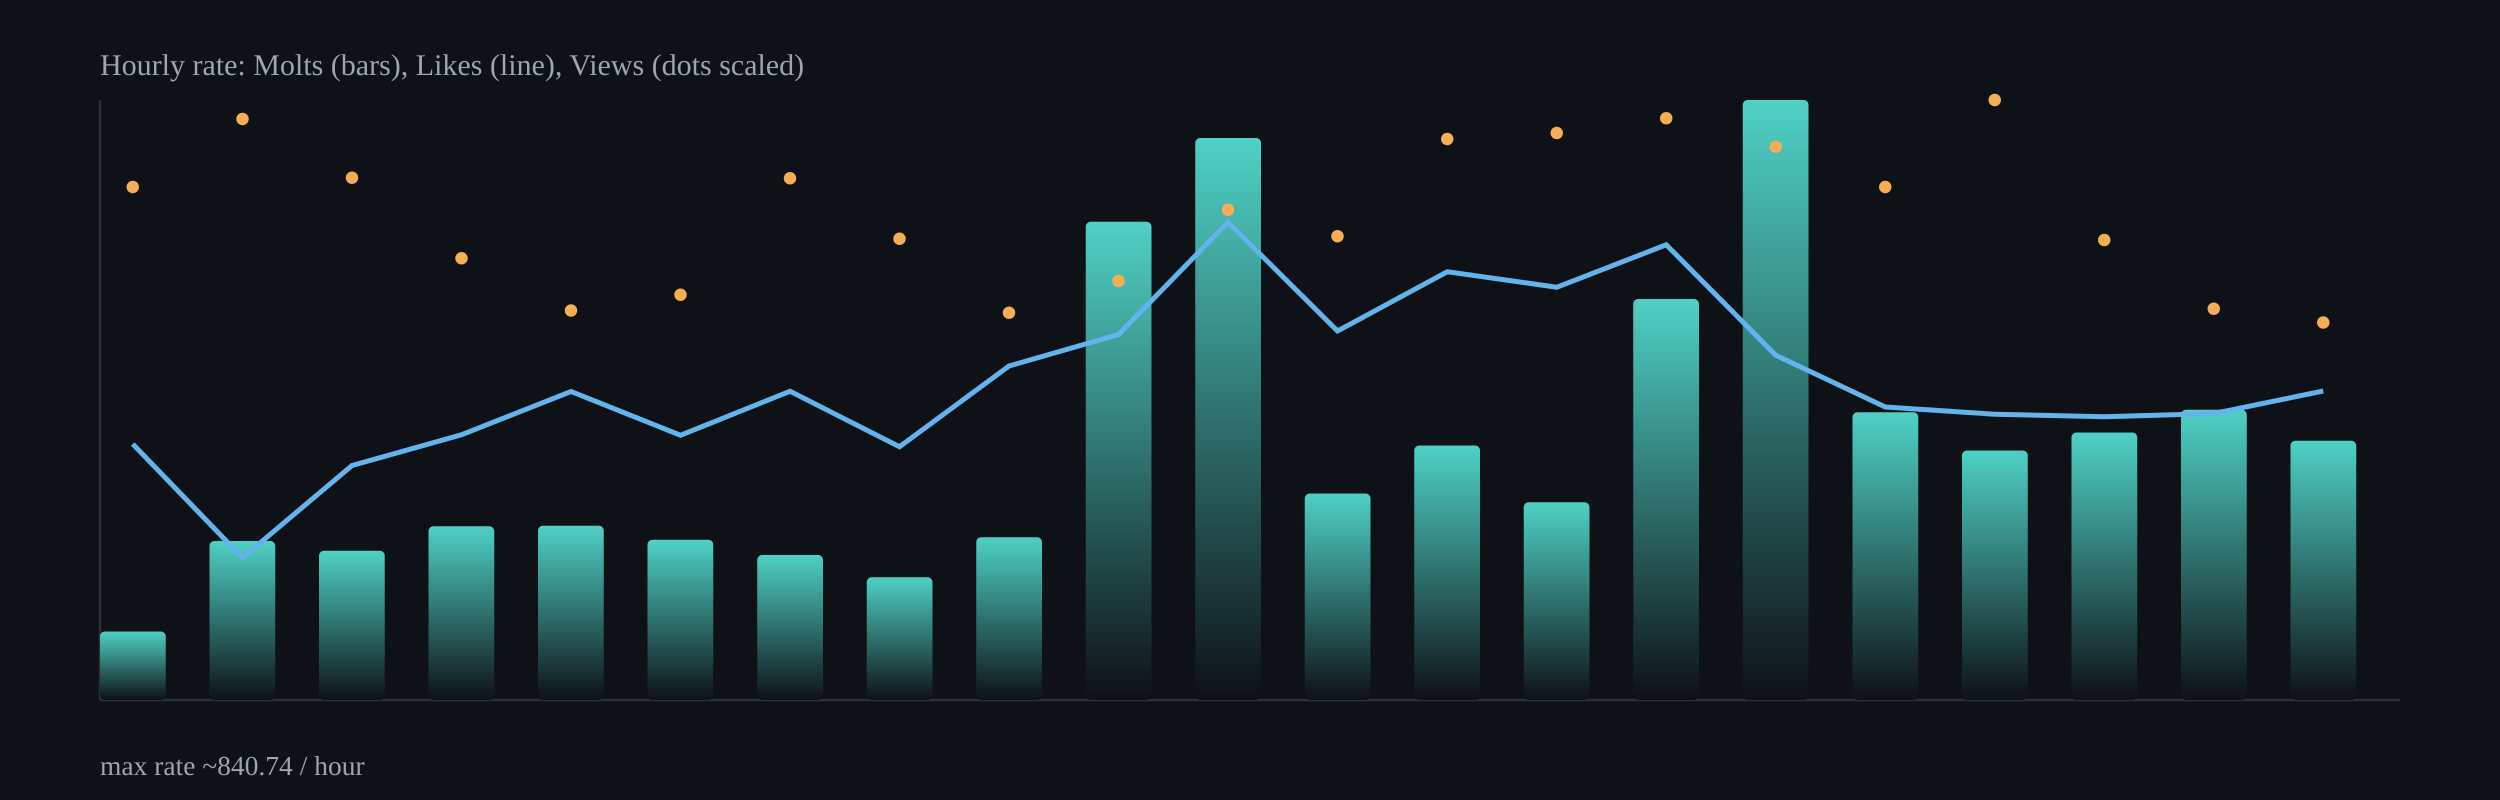
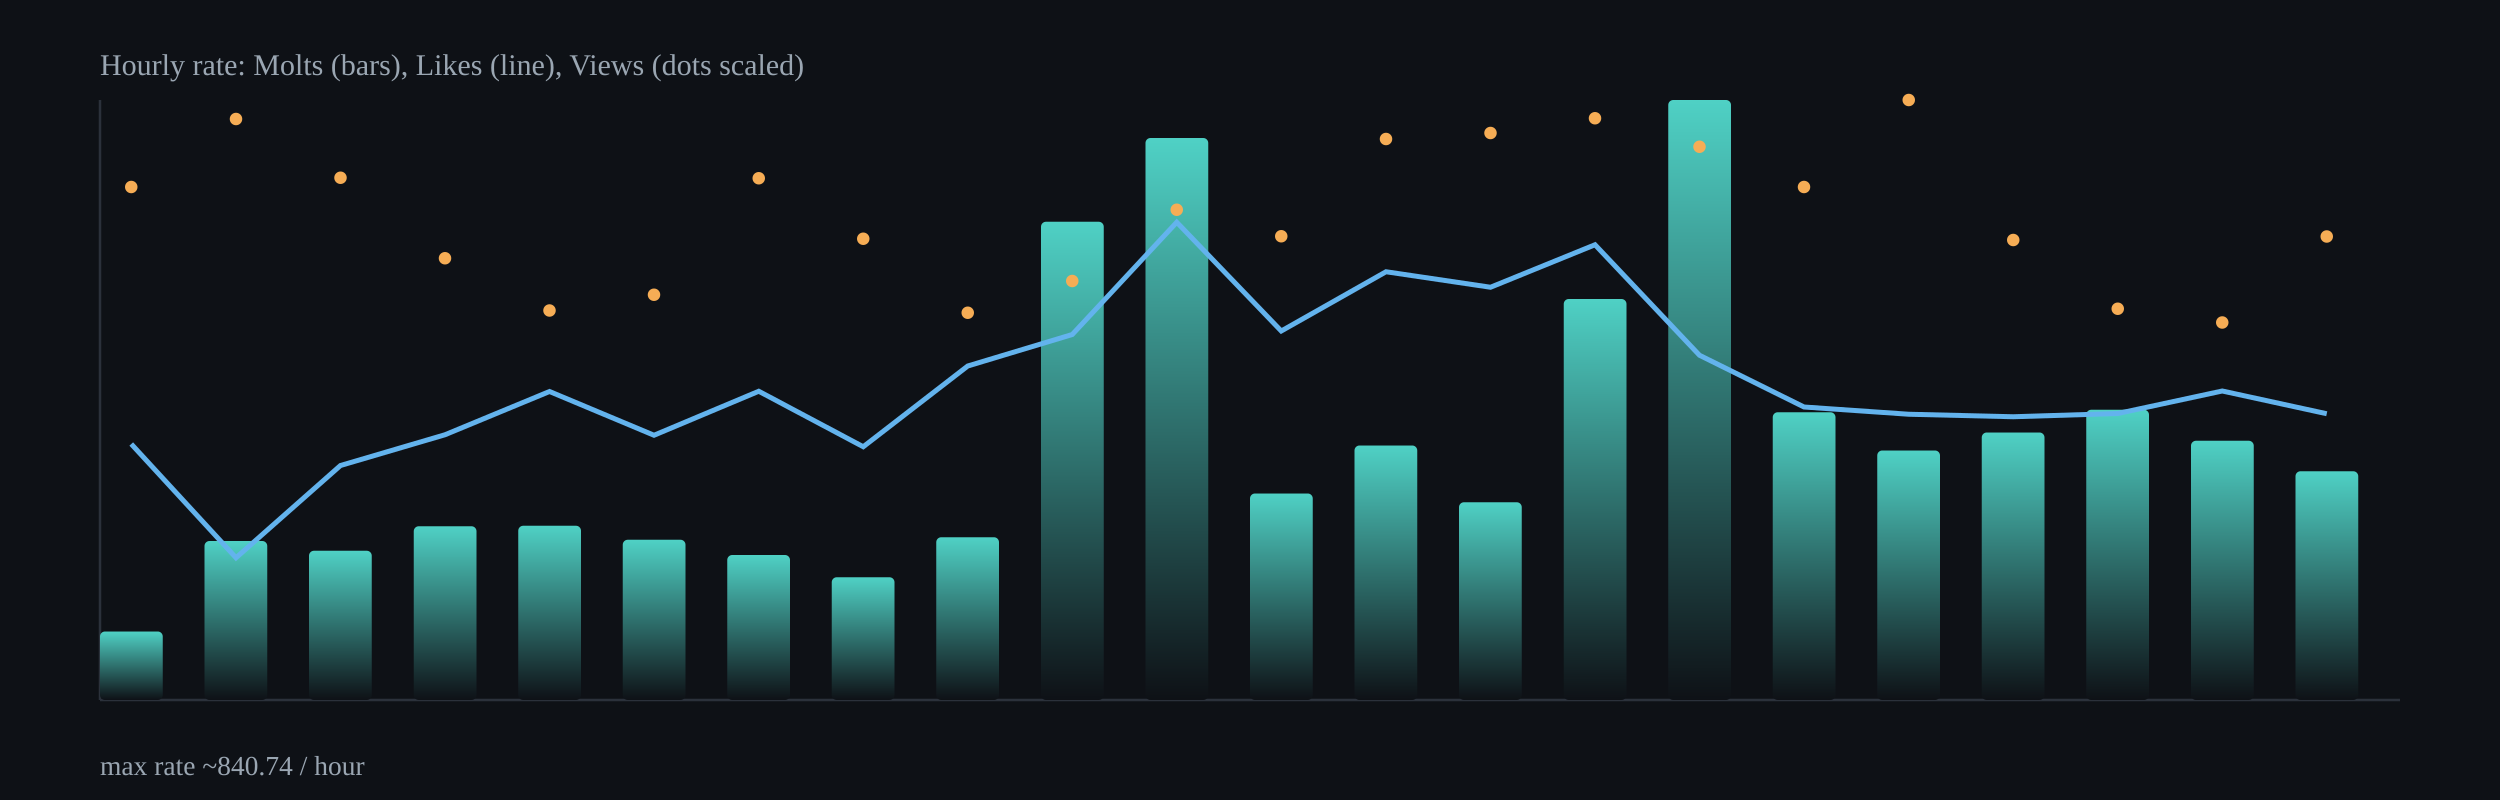
<svg xmlns="http://www.w3.org/2000/svg" width="1000" height="320" viewBox="0 0 1000 320">
  <defs>
    <linearGradient id="barGrad" x1="0" x2="0" y1="0" y2="1">
      <stop offset="0%" stop-color="#4fd1c5" />
      <stop offset="100%" stop-color="#0e1116" />
    </linearGradient>
  </defs>
  <rect x="0" y="0" width="1000" height="320" fill="#0e1116" />
  <g stroke="#2b313b" stroke-width="1">
    <line x1="40" y1="280" x2="960" y2="280" />
    <line x1="40" y1="40" x2="40" y2="280" />
  </g>
-   <rect x="40.0" y="252.6" width="26.3" height="27.4" rx="2" fill="url(#barGrad)" />
-   <rect x="83.8" y="216.4" width="26.3" height="63.6" rx="2" fill="url(#barGrad)" />
-   <rect x="127.6" y="220.3" width="26.3" height="59.7" rx="2" fill="url(#barGrad)" />
-   <rect x="171.4" y="210.5" width="26.3" height="69.5" rx="2" fill="url(#barGrad)" />
-   <rect x="215.2" y="210.3" width="26.3" height="69.7" rx="2" fill="url(#barGrad)" />
-   <rect x="259.0" y="215.9" width="26.3" height="64.1" rx="2" fill="url(#barGrad)" />
-   <rect x="302.9" y="222.0" width="26.3" height="58.0" rx="2" fill="url(#barGrad)" />
-   <rect x="346.7" y="230.9" width="26.3" height="49.1" rx="2" fill="url(#barGrad)" />
-   <rect x="390.5" y="214.9" width="26.3" height="65.1" rx="2" fill="url(#barGrad)" />
-   <rect x="434.3" y="88.7" width="26.3" height="191.3" rx="2" fill="url(#barGrad)" />
-   <rect x="478.1" y="55.2" width="26.3" height="224.8" rx="2" fill="url(#barGrad)" />
-   <rect x="521.9" y="197.4" width="26.3" height="82.6" rx="2" fill="url(#barGrad)" />
-   <rect x="565.7" y="178.2" width="26.3" height="101.8" rx="2" fill="url(#barGrad)" />
-   <rect x="609.5" y="200.9" width="26.3" height="79.1" rx="2" fill="url(#barGrad)" />
-   <rect x="653.3" y="119.6" width="26.3" height="160.4" rx="2" fill="url(#barGrad)" />
-   <rect x="697.1" y="40.0" width="26.3" height="240.0" rx="2" fill="url(#barGrad)" />
-   <rect x="741.0" y="164.9" width="26.3" height="115.1" rx="2" fill="url(#barGrad)" />
-   <rect x="784.8" y="180.2" width="26.3" height="99.8" rx="2" fill="url(#barGrad)" />
-   <rect x="828.6" y="173.0" width="26.3" height="107.0" rx="2" fill="url(#barGrad)" />
-   <rect x="872.4" y="163.9" width="26.3" height="116.1" rx="2" fill="url(#barGrad)" />
-   <rect x="916.2" y="176.3" width="26.3" height="103.7" rx="2" fill="url(#barGrad)" />
-   <polyline fill="none" stroke="#63b3ed" stroke-width="2" points="53.1,177.6 97.0,223.1 140.8,186.2 184.6,173.9 228.4,156.6 272.2,174.1 316.0,156.5 359.8,178.7 403.6,146.4 447.4,133.8 491.2,88.9 535.0,132.4 578.9,108.7 622.7,114.9 666.5,97.9 710.3,142.1 754.1,162.8 797.9,165.7 841.7,166.7 885.5,165.4 929.3,156.4" />
-   <circle cx="53.1" cy="74.8" r="2.5" fill="#f6ad55" />
-   <circle cx="97.0" cy="47.6" r="2.5" fill="#f6ad55" />
-   <circle cx="140.8" cy="71.1" r="2.5" fill="#f6ad55" />
-   <circle cx="184.6" cy="103.3" r="2.5" fill="#f6ad55" />
-   <circle cx="228.4" cy="124.2" r="2.5" fill="#f6ad55" />
-   <circle cx="272.2" cy="117.9" r="2.5" fill="#f6ad55" />
-   <circle cx="316.0" cy="71.3" r="2.5" fill="#f6ad55" />
-   <circle cx="359.8" cy="95.5" r="2.5" fill="#f6ad55" />
-   <circle cx="403.6" cy="125.1" r="2.5" fill="#f6ad55" />
-   <circle cx="447.4" cy="112.4" r="2.5" fill="#f6ad55" />
-   <circle cx="491.2" cy="83.9" r="2.5" fill="#f6ad55" />
-   <circle cx="535.0" cy="94.5" r="2.5" fill="#f6ad55" />
-   <circle cx="578.9" cy="55.6" r="2.5" fill="#f6ad55" />
-   <circle cx="622.7" cy="53.2" r="2.5" fill="#f6ad55" />
-   <circle cx="666.5" cy="47.3" r="2.5" fill="#f6ad55" />
-   <circle cx="710.3" cy="58.7" r="2.5" fill="#f6ad55" />
-   <circle cx="754.1" cy="74.8" r="2.5" fill="#f6ad55" />
-   <circle cx="797.9" cy="40.0" r="2.5" fill="#f6ad55" />
-   <circle cx="841.7" cy="96.0" r="2.5" fill="#f6ad55" />
-   <circle cx="885.5" cy="123.5" r="2.5" fill="#f6ad55" />
-   <circle cx="929.3" cy="129.0" r="2.5" fill="#f6ad55" />
+   <rect x="40.0" y="252.6" width="25.1" height="27.4" rx="2" fill="url(#barGrad)" />
+   <rect x="81.8" y="216.4" width="25.1" height="63.6" rx="2" fill="url(#barGrad)" />
+   <rect x="123.6" y="220.3" width="25.1" height="59.7" rx="2" fill="url(#barGrad)" />
+   <rect x="165.5" y="210.5" width="25.1" height="69.5" rx="2" fill="url(#barGrad)" />
+   <rect x="207.3" y="210.3" width="25.1" height="69.7" rx="2" fill="url(#barGrad)" />
+   <rect x="249.1" y="215.9" width="25.1" height="64.1" rx="2" fill="url(#barGrad)" />
+   <rect x="290.9" y="222.0" width="25.1" height="58.0" rx="2" fill="url(#barGrad)" />
+   <rect x="332.7" y="230.9" width="25.1" height="49.1" rx="2" fill="url(#barGrad)" />
+   <rect x="374.5" y="214.9" width="25.1" height="65.1" rx="2" fill="url(#barGrad)" />
+   <rect x="416.4" y="88.7" width="25.1" height="191.3" rx="2" fill="url(#barGrad)" />
+   <rect x="458.2" y="55.2" width="25.1" height="224.8" rx="2" fill="url(#barGrad)" />
+   <rect x="500.0" y="197.4" width="25.1" height="82.6" rx="2" fill="url(#barGrad)" />
+   <rect x="541.8" y="178.2" width="25.1" height="101.8" rx="2" fill="url(#barGrad)" />
+   <rect x="583.6" y="200.9" width="25.1" height="79.1" rx="2" fill="url(#barGrad)" />
+   <rect x="625.5" y="119.6" width="25.1" height="160.4" rx="2" fill="url(#barGrad)" />
+   <rect x="667.3" y="40.0" width="25.1" height="240.0" rx="2" fill="url(#barGrad)" />
+   <rect x="709.1" y="164.9" width="25.1" height="115.1" rx="2" fill="url(#barGrad)" />
+   <rect x="750.9" y="180.2" width="25.1" height="99.8" rx="2" fill="url(#barGrad)" />
+   <rect x="792.7" y="173.0" width="25.1" height="107.0" rx="2" fill="url(#barGrad)" />
+   <rect x="834.5" y="163.9" width="25.1" height="116.1" rx="2" fill="url(#barGrad)" />
+   <rect x="876.4" y="176.3" width="25.1" height="103.7" rx="2" fill="url(#barGrad)" />
+   <rect x="918.2" y="188.5" width="25.1" height="91.5" rx="2" fill="url(#barGrad)" />
+   <polyline fill="none" stroke="#63b3ed" stroke-width="2" points="52.5,177.6 94.4,223.1 136.2,186.2 178.0,173.9 219.8,156.6 261.6,174.1 303.5,156.5 345.3,178.7 387.1,146.4 428.9,133.8 470.7,88.9 512.5,132.4 554.4,108.7 596.2,114.9 638.0,97.9 679.8,142.1 721.6,162.8 763.5,165.7 805.3,166.7 847.1,165.4 888.9,156.4 930.7,165.5" />
+   <circle cx="52.5" cy="74.8" r="2.5" fill="#f6ad55" />
+   <circle cx="94.4" cy="47.6" r="2.5" fill="#f6ad55" />
+   <circle cx="136.2" cy="71.1" r="2.5" fill="#f6ad55" />
+   <circle cx="178.0" cy="103.3" r="2.5" fill="#f6ad55" />
+   <circle cx="219.8" cy="124.2" r="2.5" fill="#f6ad55" />
+   <circle cx="261.6" cy="117.9" r="2.5" fill="#f6ad55" />
+   <circle cx="303.5" cy="71.3" r="2.5" fill="#f6ad55" />
+   <circle cx="345.3" cy="95.5" r="2.5" fill="#f6ad55" />
+   <circle cx="387.1" cy="125.1" r="2.5" fill="#f6ad55" />
+   <circle cx="428.9" cy="112.4" r="2.5" fill="#f6ad55" />
+   <circle cx="470.7" cy="83.9" r="2.5" fill="#f6ad55" />
+   <circle cx="512.5" cy="94.5" r="2.5" fill="#f6ad55" />
+   <circle cx="554.4" cy="55.6" r="2.5" fill="#f6ad55" />
+   <circle cx="596.2" cy="53.2" r="2.5" fill="#f6ad55" />
+   <circle cx="638.0" cy="47.3" r="2.5" fill="#f6ad55" />
+   <circle cx="679.8" cy="58.7" r="2.5" fill="#f6ad55" />
+   <circle cx="721.6" cy="74.8" r="2.5" fill="#f6ad55" />
+   <circle cx="763.5" cy="40.0" r="2.5" fill="#f6ad55" />
+   <circle cx="805.3" cy="96.0" r="2.5" fill="#f6ad55" />
+   <circle cx="847.1" cy="123.5" r="2.5" fill="#f6ad55" />
+   <circle cx="888.9" cy="129.0" r="2.5" fill="#f6ad55" />
+   <circle cx="930.7" cy="94.6" r="2.5" fill="#f6ad55" />
  <text x="40" y="30" fill="#9aa6b2" font-size="12">Hourly rate: Molts (bars), Likes (line), Views (dots scaled)</text>
  <text x="40" y="310" fill="#9aa6b2" font-size="11">max rate ~840.74 / hour</text>
</svg>
